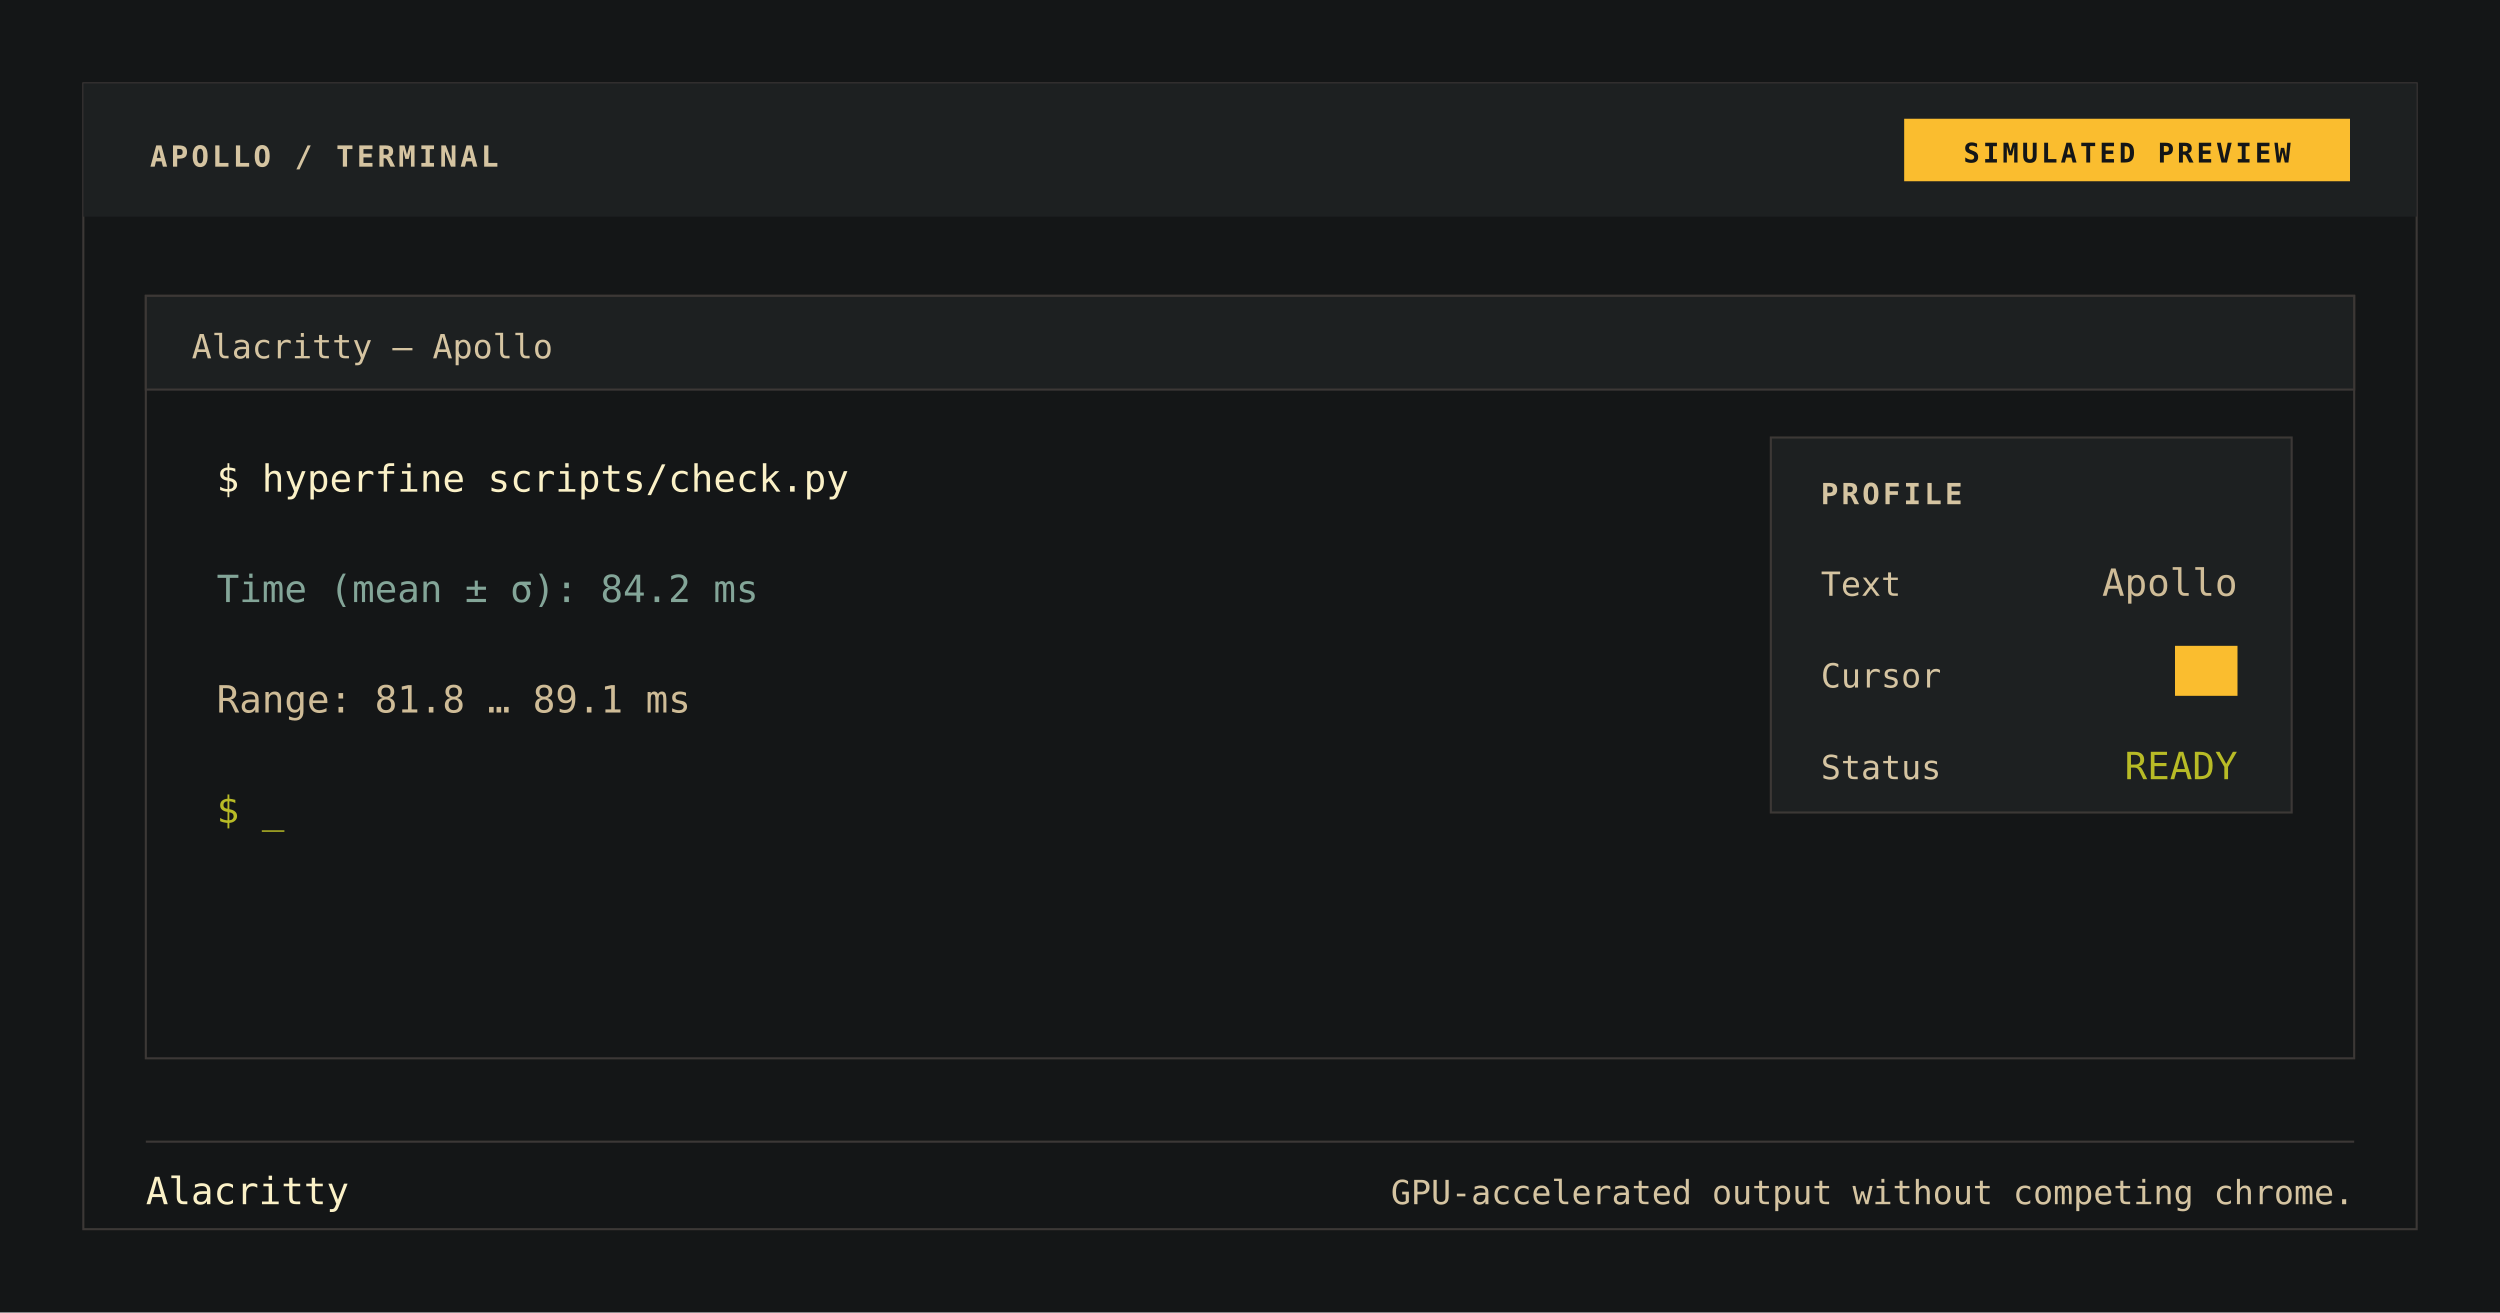
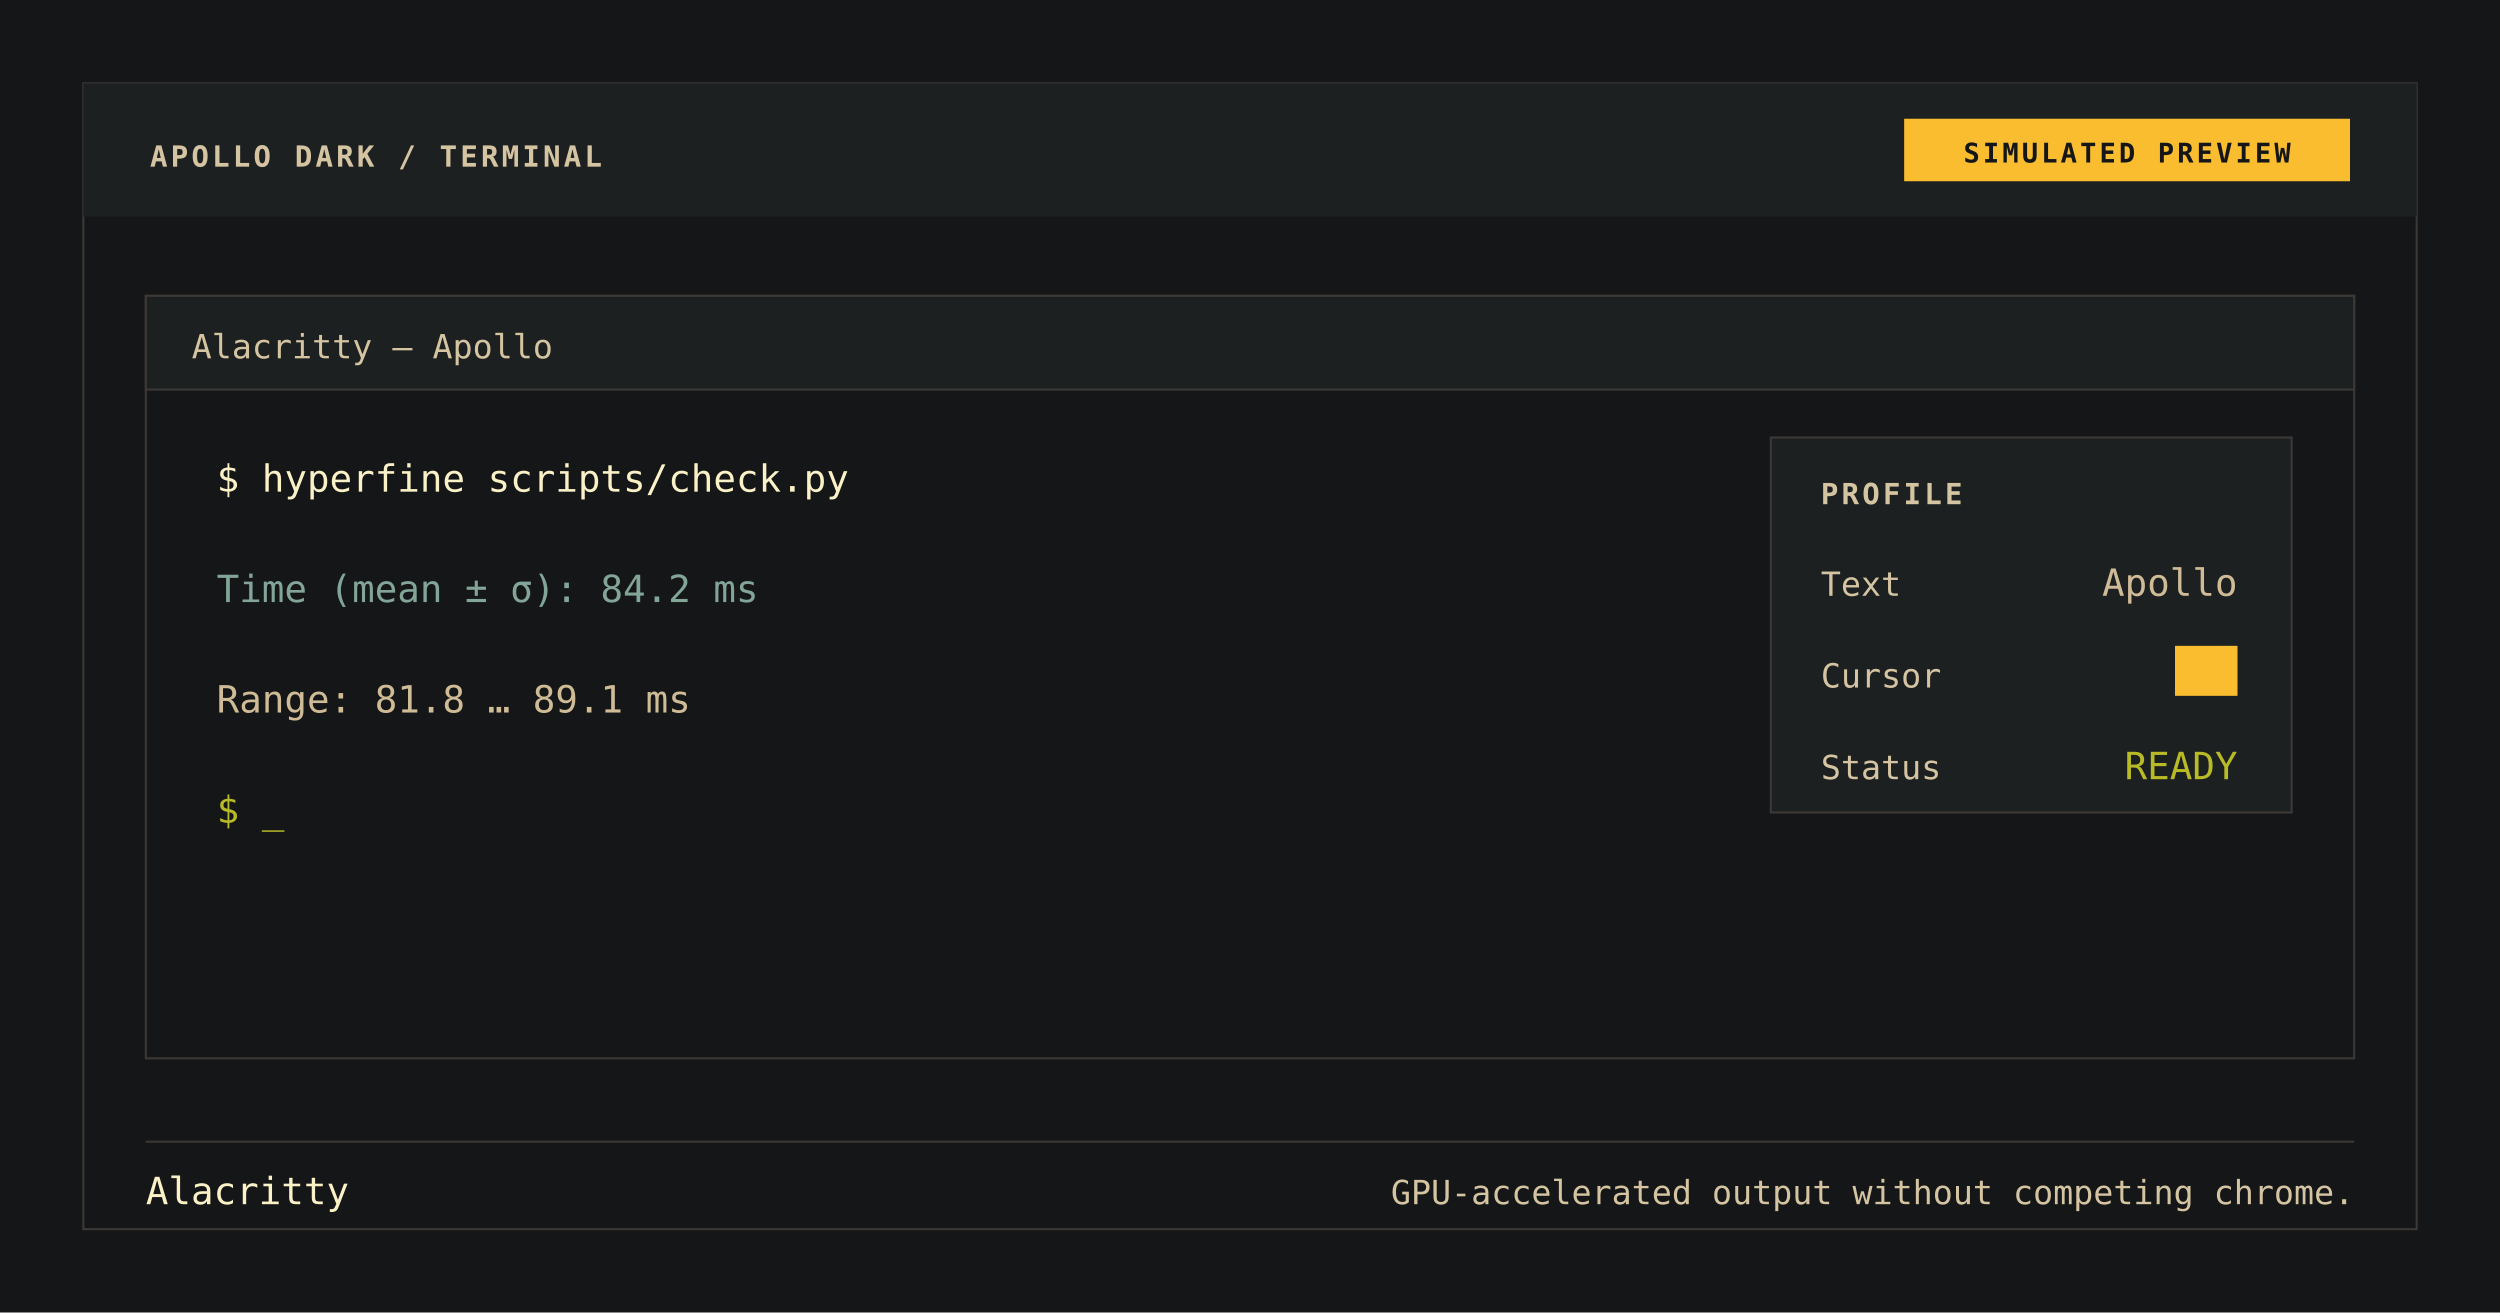
<svg xmlns="http://www.w3.org/2000/svg" width="1200" height="630" viewBox="0 0 1200 630" role="img" aria-labelledby="title desc">
  <style>.canvas{fill:#141617}.frame,.panel{fill:#141617;stroke:#3c3836;stroke-width:1}.raised,.toolbar{fill:#1d2021;stroke:#3c3836;stroke-width:1}.body,.bright,.dim,.label,.accent,.success,.info,.line-number,.canvas-text,.stamp,.title-small{font-family:ui-monospace,SFMono-Regular,Menlo,Consolas,monospace}.body{fill:#cfbc97;font-size:18px}.bright{fill:#fbf1c7;font-size:18px}.dim{fill:#d5c4a1;font-size:16px}.label{fill:#d5c4a1;font-size:14px;font-weight:700;letter-spacing:1.5px}.stamp{fill:#141617;font-size:13px;font-weight:700;letter-spacing:1.5px}.accent{fill:#fabd2f;font-size:18px}.success{fill:#b8bb26;font-size:18px}.info{fill:#83a598;font-size:18px}.line-number{fill:#928374;font-size:15px}.canvas-text{fill:#141617;font-size:15px;font-weight:700}.title-small{fill:#fbf1c7;font-size:24px;font-weight:700}.rule{stroke:#3c3836;stroke-width:1}.signal{stroke:#928374;stroke-width:2}.node{fill:#928374}.live,.focus{fill:#fabd2f}.info-box{fill:#83a598}.success-box{fill:#b8bb26}.status{fill:#fabd2f}.selected{fill:#3c3836;stroke:#928374;stroke-width:1}.swatch-canvas{fill:#141617;stroke:#3c3836}.swatch-surface{fill:#1d2021;stroke:#3c3836}</style>
  <rect width="1200" height="630" class="canvas" />
  <rect x="40" y="40" width="1120" height="550" class="frame" />
  <rect x="40" y="40" width="1120" height="64" fill="#1d2021" />
  <rect x="914" y="57" width="214" height="30" fill="#fabd2f" />
-   <text x="72" y="80" class="label" text-anchor="start">APOLLO / TERMINAL</text>
+   <text x="72" y="80" class="label" text-anchor="start">APOLLO DARK / TERMINAL</text>
  <text x="1021" y="78" class="stamp" text-anchor="middle">SIMULATED PREVIEW</text>
  <g class="layout layout-native-shell">
    <rect x="70" y="142" width="1060" height="366" class="panel" />
    <rect x="70" y="142" width="1060" height="45" class="raised" />
    <text x="92" y="172" class="dim" text-anchor="start">Alacritty — Apollo</text>
    <text x="104" y="236" class="bright" text-anchor="start">$ hyperfine scripts/check.py</text>
    <text x="104" y="289" class="info" text-anchor="start">Time (mean ± σ): 84.2 ms</text>
    <text x="104" y="342" class="body" text-anchor="start">Range: 81.8 … 89.1 ms</text>
    <text x="104" y="395" class="success" text-anchor="start">$ _</text>
    <rect x="850" y="210" width="250" height="180" class="raised" />
    <text x="874" y="242" class="label" text-anchor="start">PROFILE</text>
    <text x="874" y="286" class="dim" text-anchor="start">Text</text>
    <text x="1074" y="286" class="body" text-anchor="end">Apollo</text>
    <text x="874" y="330" class="dim" text-anchor="start">Cursor</text>
    <rect x="1044" y="310" width="30" height="24" class="focus" />
    <text x="874" y="374" class="dim" text-anchor="start">Status</text>
    <text x="1074" y="374" class="success" text-anchor="end">READY</text>
  </g>
  <line x1="70" y1="548" x2="1130" y2="548" class="rule" />
  <text x="70" y="578" class="bright" text-anchor="start">Alacritty</text>
  <text x="1130" y="578" class="dim" text-anchor="end">GPU-accelerated output without competing chrome.</text>
</svg>
